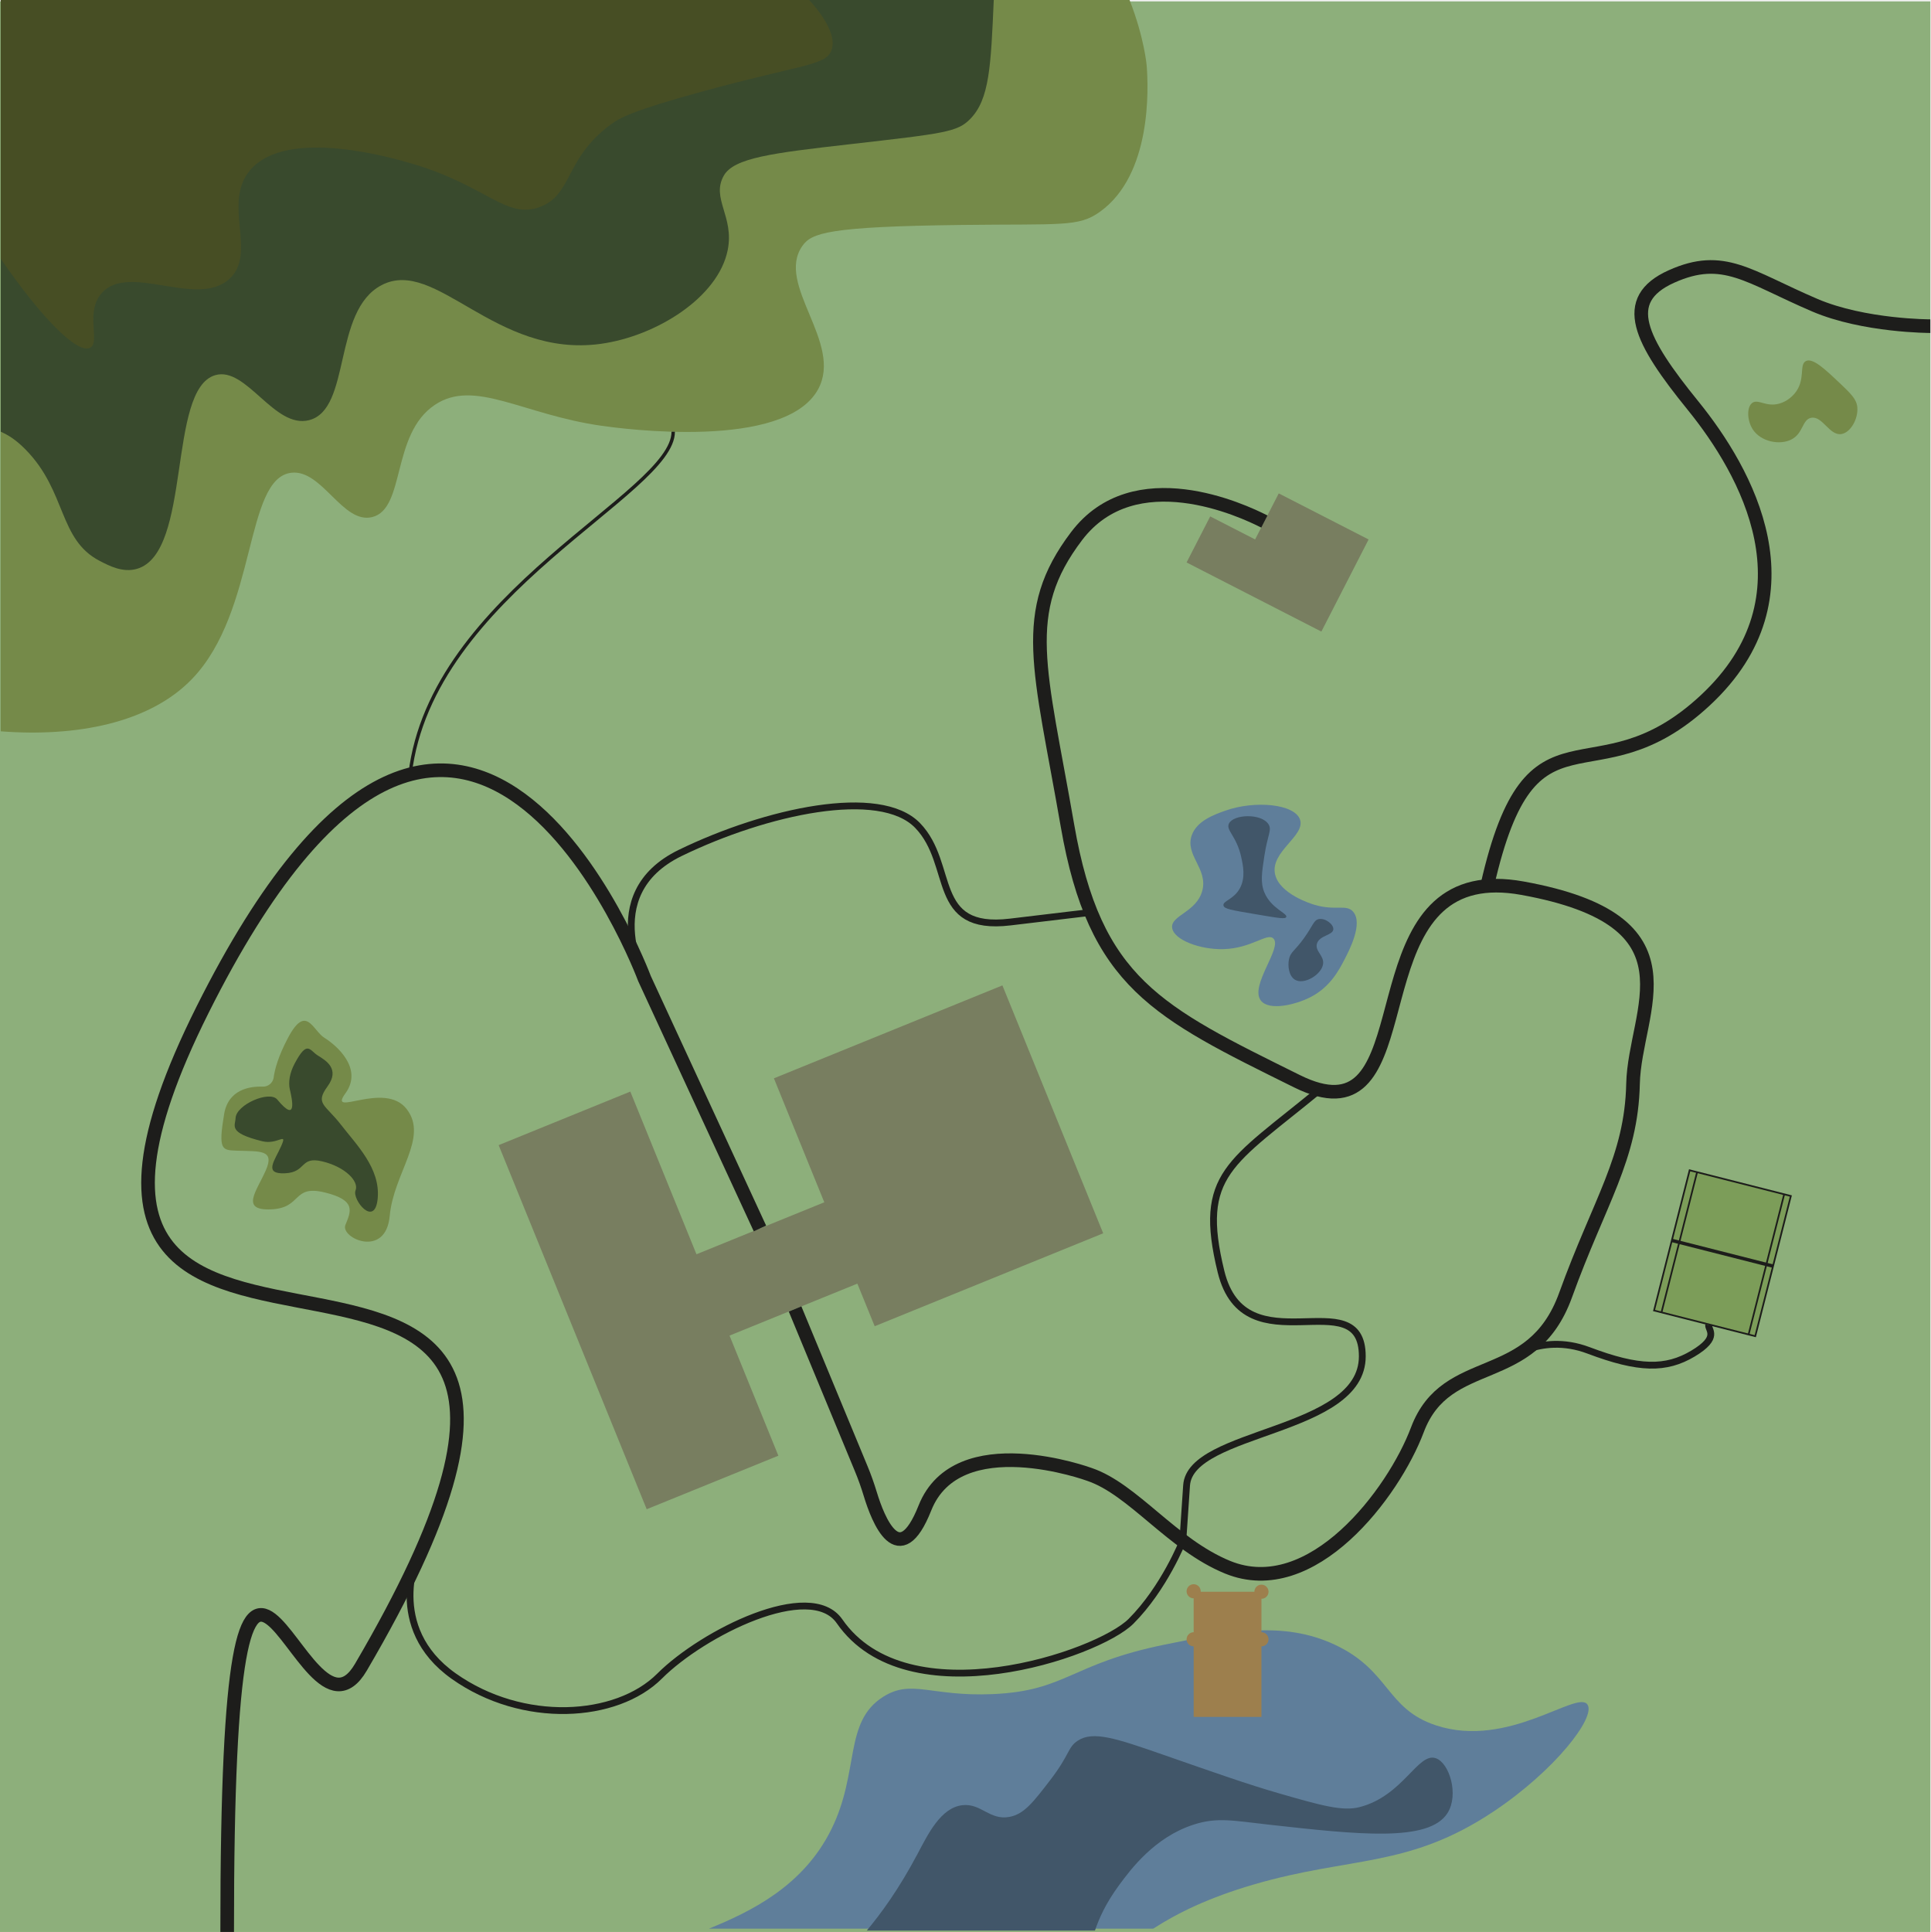
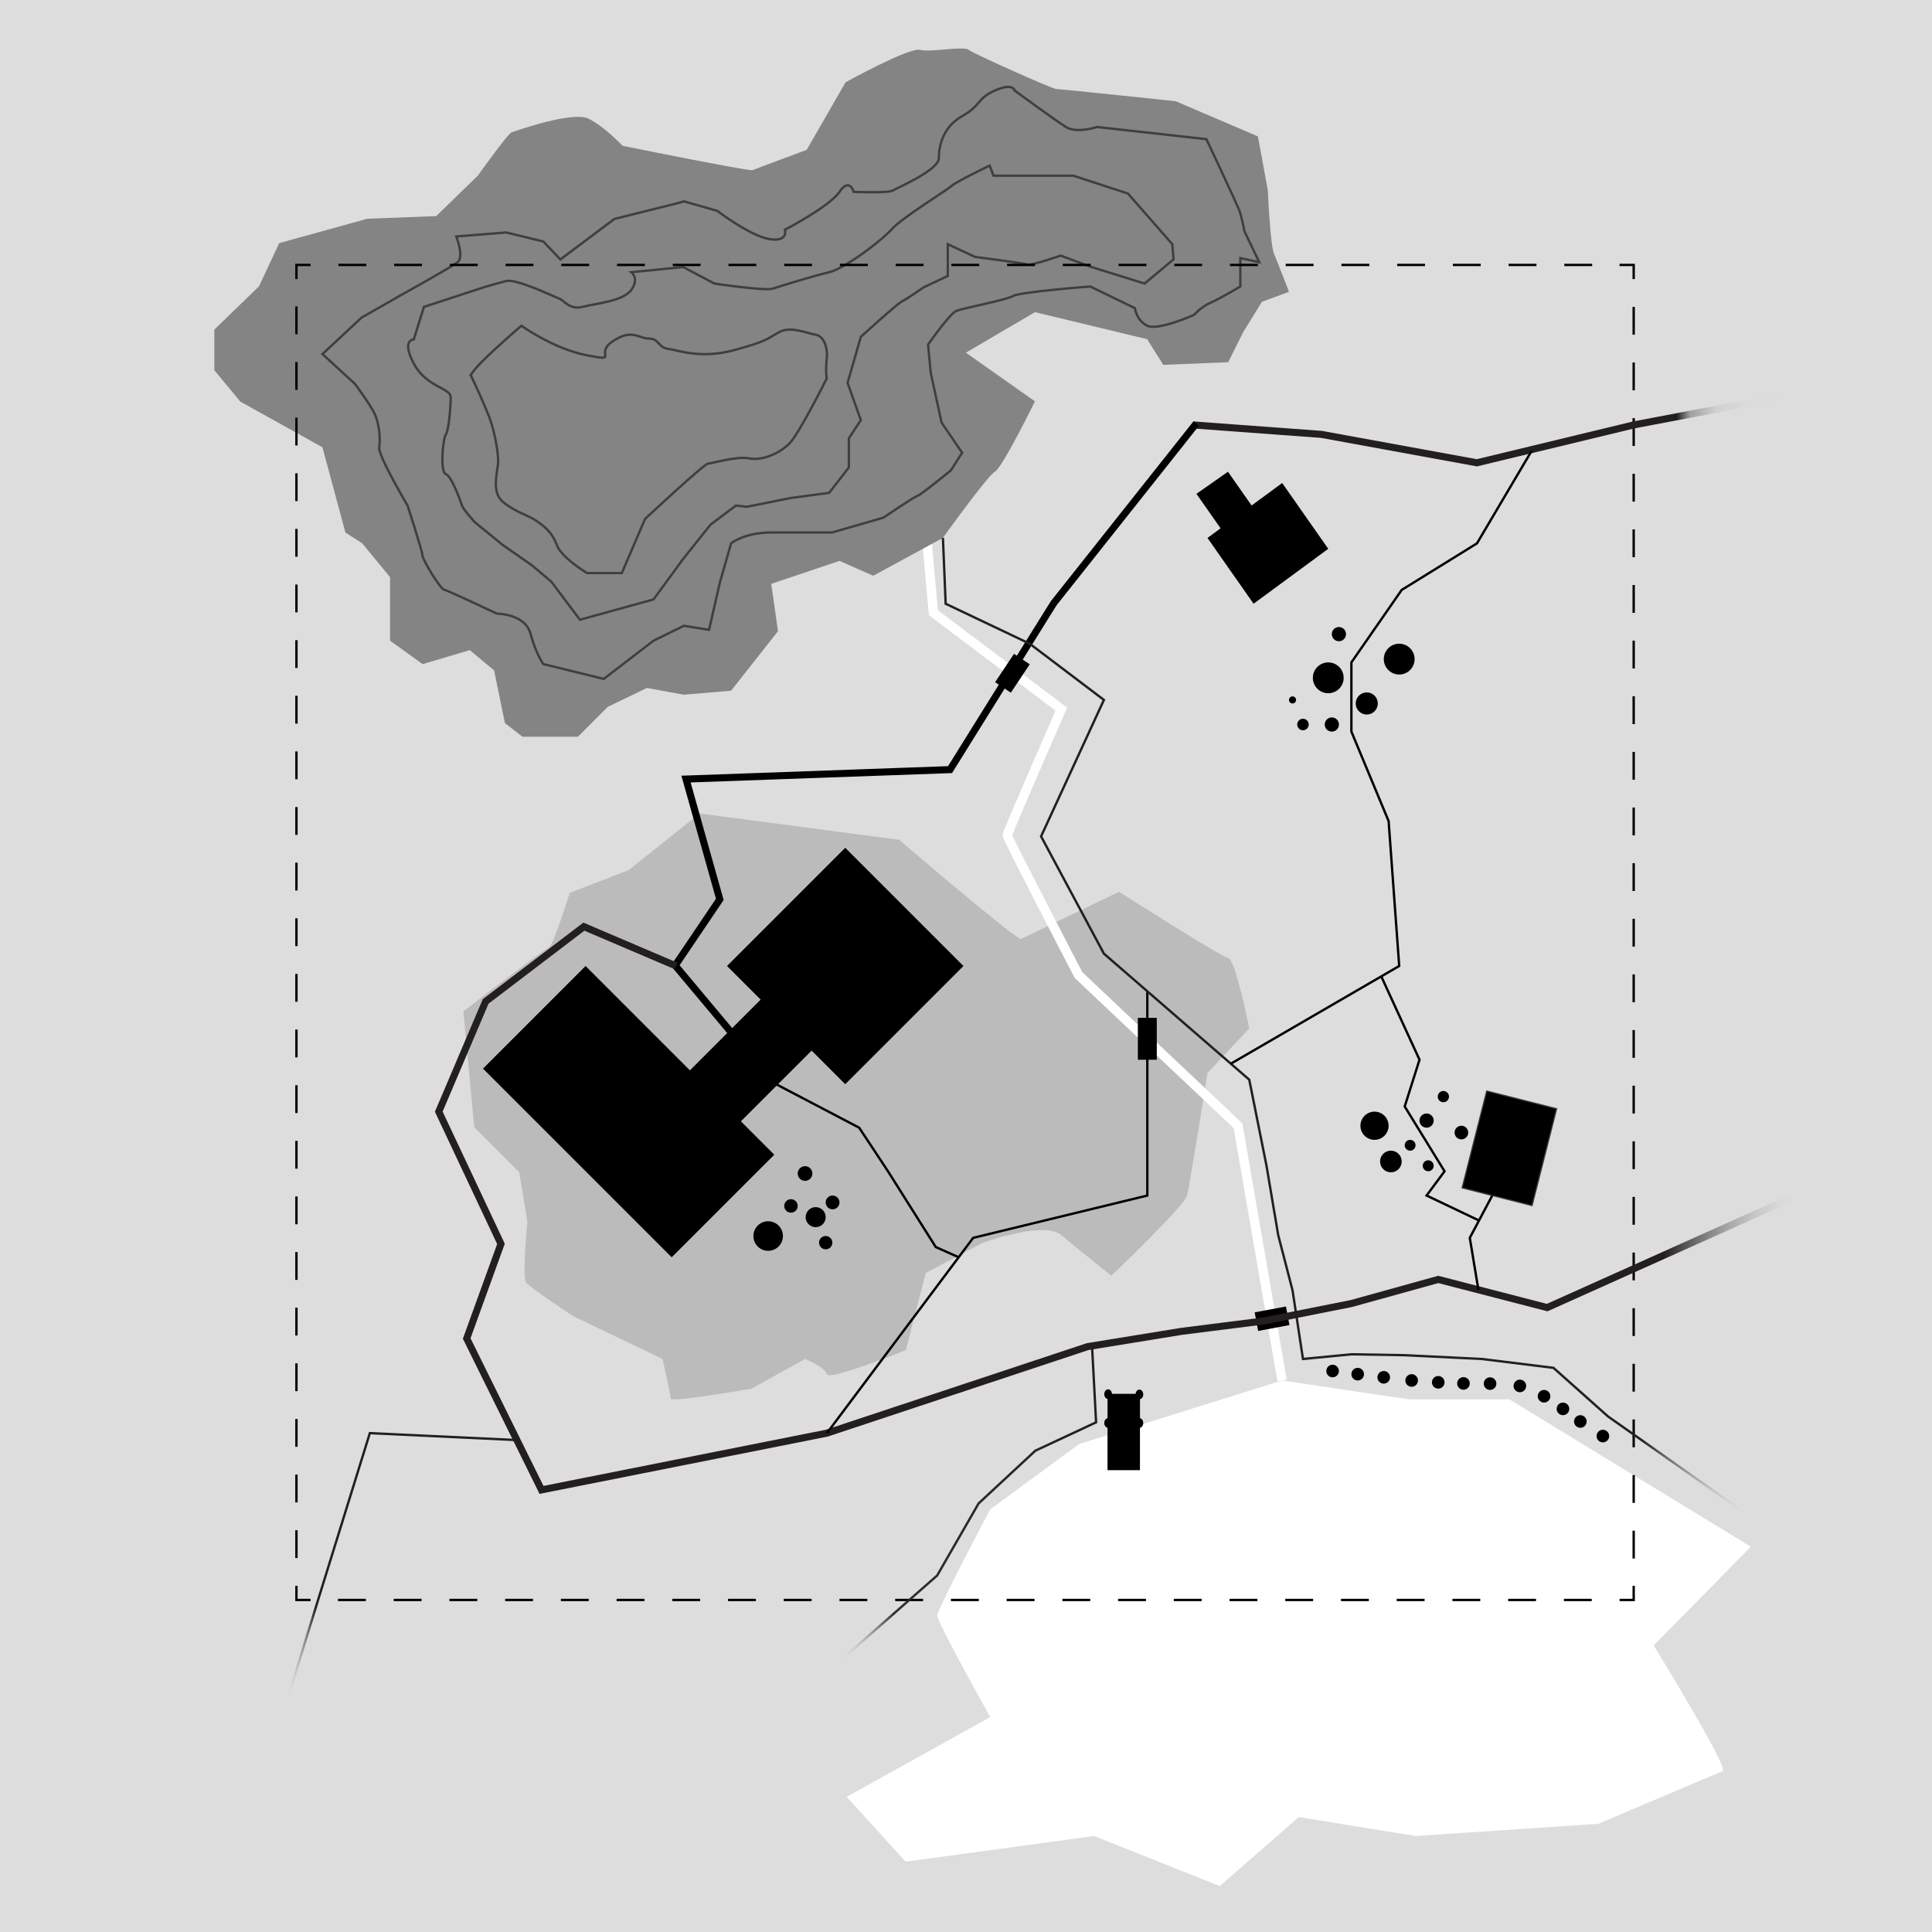
- <svg xmlns="http://www.w3.org/2000/svg" id="Layer_2" data-name="Layer 2" viewBox="0 0 566.93 567.35">
+ <svg xmlns="http://www.w3.org/2000/svg" id="Layer_2" data-name="Layer 2" viewBox="0 0 821.03 821.03">
  <defs>
    <style>
      .cls-1 {
-         fill: #415669;
+         stroke: url(#linear-gradient-2);
      }

-       .cls-1, .cls-2, .cls-3, .cls-4, .cls-5, .cls-6, .cls-7, .cls-8 {
+       .cls-1, .cls-2, .cls-3, .cls-4, .cls-5, .cls-6, .cls-7, .cls-8, .cls-9, .cls-10 {
+         fill: none;
+       }
+ 
+       .cls-1, .cls-2, .cls-3, .cls-5, .cls-6, .cls-7, .cls-8, .cls-9, .cls-10 {
+         stroke-miterlimit: 10;
+       }
+ 
+       .cls-11 {
+         stroke: #3f3f3f;
+       }
+ 
+       .cls-11, .cls-4, .cls-12, .cls-13 {
+         stroke-miterlimit: 10;
+       }
+ 
+       .cls-11, .cls-14 {
+         fill: #848484;
+       }
+ 
+       .cls-15, .cls-16, .cls-17, .cls-14, .cls-18 {
        stroke-width: 0px;
      }

+       .cls-15, .cls-12, .cls-13 {
+         fill: #000;
+       }
+ 
      .cls-2 {
-         fill: #758a49;
+         stroke-dasharray: 0 0 11.82 11.82;
+       }
+ 
+       .cls-2, .cls-5, .cls-12, .cls-8, .cls-10 {
+         stroke: #000;
      }

      .cls-3 {
-         fill: #5f7e9a;
+         stroke: url(#linear-gradient-4);
      }

      .cls-4 {
-         fill: #394a2d;
+         stroke: #fff;
+         stroke-width: 4px;
      }

-       .cls-5 {
-         fill: #8daf7b;
+       .cls-6 {
+         stroke: url(#linear-gradient);
+       }
+ 
+       .cls-6, .cls-9, .cls-10 {
+         stroke-width: 3px;
+       }
+ 
+       .cls-16 {
+         fill: #ddd;
+       }
+ 
+       .cls-7 {
+         stroke: url(#linear-gradient-5);
+       }
+ 
+       .cls-12, .cls-13 {
+         stroke-width: .5px;
+       }
+ 
+       .cls-17 {
+         fill: #bbb;
+       }
+ 
+       .cls-8 {
+         stroke-dasharray: 0 0 11.84 11.84;
+       }
+ 
+       .cls-18 {
+         fill: #fff;
+       }
+ 
+       .cls-13 {
+         stroke: #3e3d3b;
      }

      .cls-9 {
-         fill: #7c9d59;
-       }
- 
-       .cls-9, .cls-10, .cls-11, .cls-12, .cls-13 {
-         stroke: #1d1d1b;
-         stroke-miterlimit: 10;
-       }
- 
-       .cls-9, .cls-12 {
-         stroke-width: .5px;
-       }
- 
-       .cls-10 {
-         stroke-width: 4px;
-       }
- 
-       .cls-10, .cls-11, .cls-12, .cls-13 {
-         fill: none;
-       }
- 
-       .cls-11 {
-         stroke-width: 2px;
-       }
- 
-       .cls-6 {
-         fill: #474e24;
-       }
- 
-       .cls-7 {
-         fill: #9d7f4d;
-       }
- 
-       .cls-8 {
-         fill: #787e60;
+         stroke: url(#linear-gradient-3);
      }
    </style>
+     <linearGradient id="linear-gradient" x1="506.88" y1="179.72" x2="788.6" y2="179.72" gradientUnits="userSpaceOnUse">
+       <stop offset=".73" stop-color="#231f20" />
+       <stop offset=".75" stop-color="rgba(39, 35, 36, .58)" stop-opacity=".58" />
+       <stop offset=".79" stop-color="rgba(42, 39, 39, .25)" stop-opacity=".25" />
+       <stop offset=".85" stop-color="rgba(44, 41, 41, .05)" stop-opacity=".05" />
+       <stop offset="1" stop-color="#2d2a2a" stop-opacity="0" />
+     </linearGradient>
+     <linearGradient id="linear-gradient-2" x1="305.82" y1="661.37" x2="466.31" y2="661.37" gradientUnits="userSpaceOnUse">
+       <stop offset=".3" stop-color="#fff" stop-opacity="0" />
+       <stop offset=".46" stop-color="#2b2728" stop-opacity=".96" />
+       <stop offset="1" stop-color="#231f20" />
+     </linearGradient>
+     <linearGradient id="linear-gradient-3" x1="184.82" y1="513.46" x2="771.8" y2="513.46" gradientUnits="userSpaceOnUse">
+       <stop offset=".89" stop-color="#231f20" />
+       <stop offset="1" stop-color="#fff" stop-opacity="0" />
+     </linearGradient>
+     <linearGradient id="linear-gradient-4" x1="400.21" y1="438.9" x2="750.18" y2="438.9" gradientUnits="userSpaceOnUse">
+       <stop offset=".73" stop-color="#231f20" />
+       <stop offset=".85" stop-color="#231f20" />
+       <stop offset="1" stop-color="#fff" stop-opacity="0" />
+     </linearGradient>
+     <linearGradient id="linear-gradient-5" x1="120.24" y1="667.58" x2="219.68" y2="667.58" gradientUnits="userSpaceOnUse">
+       <stop offset="0" stop-color="#fff" stop-opacity="0" />
+       <stop offset=".14" stop-color="#231f20" />
+     </linearGradient>
  </defs>
  <g id="Layer_1-2" data-name="Layer 1">
+     <rect class="cls-16" width="821.03" height="821.03" />
+     <path class="cls-17" d="M433.8,399.09c-5.17-2.3-51.7-42.21-51.7-42.21l-84.81-11.18-30.14,24.07-25.03,9.67s-7.09,22.52-8.81,23.09-36.39,27.28-36.39,27.28l4.61,49.2,19.14,19.17,3.45,21.03s-2.3,23.49-.57,25.79,20.11,14.36,20.11,14.36l37.91,18.16s3.45,15.16,3.45,16.88,34.4-4.29,34.4-4.29l22.7-12.59s8.46,3.48,9.29,6.45,33.56-10.24,33.56-10.24l8.44-32.74,23.74-12.64s26.43-9.82,33.89-3.48,21.26,17.26,21.26,17.26c0,0,31.02-29.65,32.17-34.07s8.68-52.1,8.68-52.1l17.74-18.92s-5.84-29.33-8.95-29.91-46.4-28.15-46.4-28.15l-41.74,20.11Z" />
+     <path class="cls-4" d="M544.84,586.65l-18.74-108.25-67.79-64.06s-30.26-58.21-30.26-59.36,22.98-53.62,22.98-53.62l-54.38-40.98-3.26-36.51" />
+     <rect class="cls-13" x="620.19" y="472.66" width="42.48" height="30.67" transform="translate(10.65 989.67) rotate(-75.76)" />
+     <path class="cls-18" d="M744.06,657.31l-102.63-62.62h-42.63l-53.96-8.04-86.21,27-37.82,27.77s-22.5,42.31-22.5,45.18,22.5,43.09,22.5,43.09l-60.99,33.89,25.03,27.57,80.09-10.91,53.43,21.26,33.56-29.3,49.73,8.04,77.55-5.17s49.98-21.26,52.85-22.4-29.3-53.43-29.3-53.43l41.28-41.94Z" />
+     <path class="cls-12" d="M485.58,604.73c0,.99-.62,1.8-1.39,1.8v18h-13.28v-18c-.77,0-1.39-.81-1.39-1.8s.62-1.81,1.39-1.81v-8.65c-.77,0-1.39-.81-1.39-1.8s.62-1.81,1.39-1.81,1.38.81,1.38,1.81c0,.03,0,.08,0,.11h10.53c0-1,.62-1.81,1.38-1.81s1.39.81,1.39,1.81-.62,1.8-1.39,1.8v8.53c.77,0,1.39.81,1.39,1.81Z" />
    <g>
-       <rect class="cls-5" y=".41" width="566.93" height="566.93" />
-       <polygon class="cls-8" points="294.4 289.37 324 362.17 256.89 389.46 251.8 376.95 214.26 392.21 228.6 427.48 189.93 443.2 146.45 336.28 185.12 320.55 204.55 368.33 242.09 353.06 227.29 316.66 294.4 289.37" />
-       <g>
-         <rect class="cls-9" x="490.53" y="346.79" width="30.67" height="42.48" transform="translate(106.08 -113.13) rotate(14.24)" />
-         <line class="cls-13" x1="491" y1="364.26" x2="520.72" y2="371.81" />
-         <line class="cls-12" x1="498.42" y1="344.23" x2="487.97" y2="385.4" />
-         <line class="cls-12" x1="524" y1="350.72" x2="513.55" y2="391.9" />
-       </g>
-       <path class="cls-2" d="M322.99,62.23c-6.25,4.46-11.02,3.48-40.59,3.83-39.15.47-44.05,2.35-46.73,6.13-8.04,11.37,12.07,28.47,4.6,42.13-9.84,17.98-57.45,11.59-63.57,10.72-23.17-3.27-37.41-13.95-49.03-6.12-12.85,8.65-8.51,30.52-18.38,32.93-8.67,2.12-14.7-14.09-23.74-13.02-13.8,1.63-9.96,40.58-29.11,60.51-12.55,13.07-34.17,17.11-56.22,15.42V0h331.53c4.41,11.32,5.03,19.34,5.03,19.34.49,6.35,1.58,31.96-13.79,42.89Z" />
-       <path class="cls-3" d="M438.65,531.96c-25.08,16.72-41.82,13.08-70.47,21.45-13.12,3.84-22.25,8.29-29.47,12.95h-130.48c12.37-5.04,27.62-12.47,35.87-29.04,8.48-17.02,3.57-31.65,15.32-39.06,8.33-5.26,14.09.02,32.17-.77,21.62-.94,22.78-8.91,50.55-14.55,19.29-3.92,34.63-7.03,49.79,0,16.36,7.59,15.04,18.89,29.87,23.75,21.26,6.96,41.43-10.53,44.43-6.13,2.53,3.71-9.56,19.39-27.58,31.4Z" />
-       <path class="cls-7" d="M372.56,481.4c0,1.14-.93,2.07-2.08,2.07v20.72h-19.91v-20.72c-1.15,0-2.08-.93-2.08-2.07s.93-2.08,2.08-2.08v-9.95c-1.15,0-2.08-.93-2.08-2.07s.93-2.08,2.08-2.08,2.07.93,2.07,2.08c0,.04,0,.09-.01.13h15.78c0-1.15.93-2.08,2.07-2.08s2.08.93,2.08,2.08-.93,2.07-2.08,2.07v9.82c1.15,0,2.08.93,2.08,2.08Z" />
-       <polygon class="cls-8" points="401.95 158.42 388.08 185.47 348.49 165.17 355.43 151.65 368.62 158.41 375.56 144.89 401.95 158.42" />
-       <path class="cls-10" d="M66.72,567.34c-.06-171.76,21.4-47.27,39.27-77.74,105.11-179.32-122.93-40.22-46.53-193.02,76.41-152.81,129.83-9.2,129.83-9.2l33.9,73.37" />
-       <path class="cls-10" d="M233.51,384.39c6.49,15.7,15.6,37.71,19.41,46.87,1.03,2.47,1.92,5,2.7,7.57,2.25,7.39,8.43,23.13,16.01,4.03,9.57-24.13,48.32-9.89,48.32-9.89,12.91,4.37,24.27,20.58,40.58,27.26,24.77,10.13,48.76-21.78,55.74-40.34,8.6-22.87,33.57-12,43.53-39.57,9.96-27.57,19.33-40.21,19.81-62.04s20.4-47.87-32.45-57.45c-5.62-1.02-10.32-.95-14.3-.04-33.46,7.65-15.33,74.86-51.95,56.72-40.98-20.3-59.36-28.72-67.4-75.06s-14.31-62.62,2.68-85.02c16.95-22.34,48.69-7.59,55.15-4.27" />
-       <path class="cls-10" d="M436.84,259.86c13.05-57.26,31.05-23.56,63.99-54.2s11.94-67.4-3.6-86.55-21.67-31.02-6.35-37.91,22.55.06,42.13,8.43c14.46,6.17,33.91,6.15,33.91,6.15" />
-       <path class="cls-11" d="M190.2,289.37s-15.68-26.65,9.6-38.91c25.28-12.26,58.6-19.53,69.7-8.04,11.11,11.49,3.49,31.17,27.19,28.34l23.7-2.83" />
-       <path class="cls-11" d="M441.28,400.2s10.56-9.21,25.29-3.64c14.73,5.57,22.72,5.67,30.65.93,8-4.78,4.39-6.95,4.59-8.41" />
-       <path class="cls-11" d="M122.81,456.23s-9.83,21.61,10.43,35.97,47.84,12.64,60.48,0,44.26-28.48,52.85-16.09c19.91,28.72,75.83,9.77,85.6,0s15.22-23.62,15.22-23.62l1.1-16.28c1.1-16.28,51.61-15.32,51.61-37.91s-34.47,3.83-41.5-24.89c-7.03-28.72,2.82-31.79,28.99-53.37" />
-       <path class="cls-13" d="M120.43,227.4c6.23-53.29,77.32-82.43,77.29-100.61" />
-       <path class="cls-4" d="M291.86,0c-.84,19.44-1.26,29.17-6.9,34.92-3.78,3.86-7.48,4.25-35.61,7.46-22.49,2.57-33.79,3.96-36.77,9.19-3.8,6.69,3.11,11.98,1.15,21.83-2.78,13.98-21.04,25.35-37.34,27.58-31.05,4.24-48.37-25.61-64.34-17.24-14.44,7.58-8.81,36.45-21.26,39.64-10.25,2.64-18.41-15.87-27.57-13.21-14.2,4.12-6.72,52.11-22.98,56.87-4.12,1.21-8.1-.84-10.91-2.3-12.24-6.3-9.67-20.38-21.83-32.74-2.91-2.95-5.15-4.28-7.28-5.22V0h291.64Z" />
-       <path class="cls-6" d="M244.18,14.81c-1.71,4.47-8.5,4.02-37.92,12.06-20.87,5.71-24.36,7.82-27,9.77-13.41,9.93-11.06,20.5-20.68,24.13-9.9,3.73-15.7-6.24-37.34-12.64-5.48-1.62-36.75-10.88-47.68,1.72-8.47,9.77,2.22,24.66-6.32,32.17-9.6,8.45-29.36-4.91-37.34,4.02-5.04,5.64-.3,14.5-3.45,16.09-3.87,1.95-14.81-9.5-26.23-26.14V0h237.45c5.14,5.72,7.93,11.08,6.51,14.81Z" />
-       <path class="cls-1" d="M425.14,532.4c-5.43,8.65-26.17,6.35-52.28,3.45-10.65-1.18-15.38-2.3-22.41,0-11.33,3.71-18.25,12.93-21.83,17.81-3.98,5.45-5.79,9.64-7.04,13.27h-67.01c4.18-5.03,9.34-12.03,14.88-22.46,3.06-5.76,6.81-13.64,13.22-14.36,5.46-.62,7.97,4.51,13.78,3.44,4.3-.78,7.01-4.32,12.07-10.91,5.79-7.55,5-9.5,8.04-11.49,4.47-2.93,11.28-.65,24.7,4.02,16.21,5.64,25.03,8.77,34.47,11.49,12.31,3.55,18.57,5.3,23.55,4.02,12.84-3.29,17.15-16.18,22.41-14.36,4,1.38,6.83,10.68,3.45,16.08Z" />
-       <path class="cls-3" d="M353.11,261.51c-1.62,6.36-9.34,7.29-8.86,10.95.46,3.55,8.23,6.46,15.12,6.26,8.27-.24,12.76-4.88,14.6-3.13,2.8,2.66-7.07,13.87-3.65,18.25,2.4,3.07,10.13,1.26,14.6-1.04,5.75-2.96,8.31-7.88,9.91-10.95,1.45-2.79,5.53-10.62,2.61-14.08-2-2.38-5.19-.19-11.47-2.09-.96-.29-10.11-3.16-11.47-8.86-1.59-6.7,8.99-11.36,7.3-16.16-1.63-4.63-13.34-5.65-21.9-2.61-3.32,1.18-8.42,2.99-9.91,7.3-2,5.81,4.78,9.68,3.13,16.16Z" />
-       <path class="cls-1" d="M364.53,251.66c.53,2.38,1.35,6.05-.4,9.22-1.8,3.27-5.04,3.67-4.81,5.01.18,1.02,2.13,1.34,9.62,2.61,6.7,1.13,8.53,1.45,8.82.8.47-1.09-4.44-2.49-6.41-7.21-1.21-2.89-.78-5.73,0-10.82.94-6.18,2.27-7.55,1.2-9.22-2.07-3.25-10.26-2.99-11.62-.2-.96,1.97,2.23,3.61,3.61,9.82Z" />
-       <path class="cls-1" d="M382.97,275.51c-2.76,3.82-3.96,4.01-4.41,6.21-.41,2.04,0,4.97,1.8,6.01,2.69,1.55,7.76-1.53,8.22-4.61.37-2.49-2.45-3.8-1.8-6.01.72-2.47,4.69-2.41,4.81-4.21.1-1.44-2.3-3.33-4.21-3.01-1.58.27-1.71,1.87-4.41,5.61Z" />
-       <path class="cls-2" d="M540.27,112.46c-4.25-4.03-7.87-7.45-9.89-6.43-2.09,1.06.02,5.56-3.29,9.5-.39.47-1.99,2.31-4.58,3.01-3.88,1.05-6.18-1.49-7.89-.22-1.69,1.25-1.5,5.21.14,7.75,2.36,3.67,7.99,4.76,11.42,2.96,3.49-1.84,3.08-5.83,5.75-6.34,3.32-.63,5.35,5.29,8.84,4.78,2.73-.4,5.07-4.52,4.7-7.99-.25-2.29-1.9-3.9-5.19-7.02Z" />
-       <path class="cls-2" d="M80.39,316.38c-.22,1.59-1.6,2.77-3.21,2.72-3.9-.13-10.15.84-11.36,8.09-1.78,10.66-.61,10.56,3.83,10.72,6.7.24,11.11-.38,8.43,5.74s-7.66,11.87,1.53,11.49,6.13-7.28,15.7-4.98,7.66,5.74,6.13,9.57,11.87,9.96,13.02-2.68,11.49-22.93,4.98-31.36-23.37,2.75-18.01-4.59-2.68-14.19-6.13-16.32-5.36-10.13-10.72,0c-2.85,5.39-3.87,9.19-4.2,11.57Z" />
-       <path class="cls-4" d="M85.15,320.01c.6,2.63,2.29,10.14-3.73,2.87-2.27-2.74-12.07,1.52-12.23,5.46-.1,2.3-2.3,4.31,7.85,6.8,4.56,1.12,7.45-2.93,5.57,1.36s-5.36,8.32,1.07,8.05,4.29-5.1,11-3.49,10.82,5.85,9.74,8.53,5.71,11.15,6.51,2.3-6.26-15.74-10.82-21.64-7.68-6.07-3.93-11.2-.44-7.61-2.85-9.1-3.04-4.7-6.8,2.39c-1.45,2.73-1.9,5.45-1.39,7.66Z" />
+       <polygon class="cls-15" points="564.46 233.22 532.72 256.57 513.14 228.61 544.88 205.26 564.46 233.22" />
+       <rect class="cls-15" x="513.75" y="203.02" width="16.37" height="23.67" transform="translate(-28.85 338.23) rotate(-35)" />
    </g>
+     <g>
+       <rect class="cls-15" x="323.68" y="374.99" width="71.04" height="71.04" transform="translate(-185.07 374.23) rotate(-45)" />
+       <rect class="cls-15" x="289" y="434.56" width="61.66" height="30.64" transform="translate(-224.44 357.92) rotate(-45)" />
+       <rect class="cls-15" x="236.32" y="415.71" width="61.66" height="113.4" transform="translate(-255.8 327.27) rotate(-45)" />
+     </g>
+     <path class="cls-14" d="M101.98,170.58l35.04,19.49,9.77,36.23,7.15,4.61,11.81,14.35v27l13.85,9.97,20.04-5.95,10.34,8.62,4.6,22.4,7.47,5.79h23.55l12.64-12.69,16.66-8.04,15.76,2.87,20.03-1.72,19.93-25.28-2.87-20.11,28.99-9.77,14.36,6.32,29.6-16.09s18.96-26.43,22.12-28.15,17-29.87,17-29.87l-29.35-20.68,29.35-17.23,47.67,11.49,6.86,10.91,27.59-1.13,6.3-12.66,8.04-13,11.49-4.24s-4.6-12.06-6.32-16.09-2.65-27-2.65-27l-4.24-22.98-34.95-14.94s-48.92-5.17-50.65-5.17-35.04-14.94-37.34-16.66-16.09,1.15-20.68,0-31.6,13.79-31.6,13.79l-16.54,28.72s-21.69,8.04-22.97,8.62-55.27-10.34-55.27-10.34c0,0-7.47-8.04-14.36-11.49s-31.02,5.17-32.74,5.74-14.36,18.38-14.36,18.38l-17.71,17.23-29.39,1.15-37.34,10.34-8.62,18.38-18.96,18.38v17.23l10.91,13.21Z" />
+     <path class="cls-11" d="M169.77,125.77l-16.09,9.19-16.66,15.51,13.79,12.64s6.89,9.19,8.62,13.21,2.3,10.26,1.72,13.75,12.06,24.78,12.06,24.78c0,0,6.32,19.49,6.32,21.21s7.47,14.11,9.19,14.52,22.4,10.18,22.4,10.18c0,0,12.06,0,14.36,8.62s5.42,12.84,5.42,12.84l25.66,6.29,21.2-16.26,12.89-6.32,10.67,1.72,4.6-20.11,4.77-16.64s5.57-4.61,17.06-4.61h25.85l21.83-6.32s12.64-8.62,14.36-9.19,14.32-10.91,14.32-10.91l4.76-7.47-8.73-12.81-4.6-21.08-1.15-12.06s9.19-13.21,12.06-14.36,21.26-4.6,24.13-6.32,32.74-4.02,32.74-4.02l18.96,9.19s.64,5.17,5.2,7.47,19.96-4.6,19.96-4.6c0,0,2.98-3.45,7.01-5.17s12.64-6.89,12.64-6.89v-12.06l8.04,1.72-6.32-13.21s-1.15-6.32-2.3-9.19-13.82-29.87-13.82-29.87l-46.5-5.17s-8.62,2.87-13.21,0-21.83-15.51-21.83-15.51c0,0-.57-3.45-8.33,0s-5.8,6.32-13.96,10.91-9.88,12.64-9.88,17.81-17.81,12.64-19.53,13.79-16.66.57-16.66.57c0,0-1.76-6.32-6.05,0s-23.2,16.09-23.2,16.09c0,0,1.67,5.17-6.37,4.02s-22.4-12.06-22.4-12.06l-14.11-4.02-4.17,1.15-25.38,6.32-22.98,17.23-7.22-7.63-15.76-3.86-21.26,1.72s3.45,8.62.57,10.91-24.7,14.36-24.7,14.36Z" />
+     <path class="cls-11" d="M205.49,122.13l-25.34,8.29-4.31,13.81s-5.39.04,0,10.26,15.81,10.22,15.72,14.53-.87,14.02-2.1,15.63-2.55,15.88,0,16.83,6.32,11.74,6.86,13.36,5.39,7.01,5.39,7.01l11.86,9.7,12.4,8.63,8.32,7.01,12.16,16.17,31.27-8.63,12.63-17.25,11.63-14.56,10.78-8.09,4.58.54,18.6-3.73,16.42-2.2,8.37-10.78v-12.4l5.1-7.71-5.64-15.84,5.64-19.58s15.38-14.02,17.54-15.09,9.16-5.93,9.16-5.93l10.24-4.85v-13.48l11.59,5.39s20.75,2.7,22.37,3.23,14.02-3.77,14.02-3.77l13.08,4.85,22.59,7.01,12.28-10.24-.5-6.47-18.87-21.53-23.18-7.58h-33.96l-1.62-4.31s-14.56,7.01-16.17,8.63-21.02,13.48-25.34,18.33-19.98,16.77-26.7,18.36-20.74,5.9-23.97,6.98-24.8-2.16-24.8-2.16l-13.24-7.01-22.06,2.19s3.51,2.67,0,7.52-15.37,5.8-20.76,7.21-8.09-2.9-9.7-3.44-18.33-8.63-22.64-7.55-9.7,2.7-9.7,2.7Z" />
+     <path class="cls-11" d="M200.19,159.76c1.1,2.19,5.48,11.64,7.67,17.32s3.83,14.44,3.83,18.82-3.29,13.14,2.19,17.52,10.4,5.48,13.69,7.67,7.05,4.96,9,10.42,12.9,12.03,12.9,12.03h14.78l9.86-23s25.19-23.54,26.83-23.54,12.05-3.29,17.52-2.19,13.06-2.19,17.21-6.57,15.65-27.38,15.65-27.38c0,0-.55-3.29,0-8.21s-1.21-9.86-4.71-10.4-10.62-3.83-15.55-1.1-4.93,3.83-19.16,7.67c-14.24,3.83-23.54,0-27.92-.55s-3.81-4.38-8.2-4.38-7.13-4.38-15.34,1.1,3.29,8.76-10.95,6.02c-14.24-2.74-27.92-12.59-27.92-12.59,0,0-22.45,19.16-21.35,21.35Z" />
+     <g>
+       <polyline class="cls-5" points="694.26 673.93 694.26 679.93 688.26 679.93" />
+       <line class="cls-8" x1="676.43" y1="679.93" x2="137.9" y2="679.93" />
+       <polyline class="cls-5" points="131.98 679.93 125.98 679.93 125.98 673.93" />
+       <line class="cls-2" x1="125.98" y1="662.11" x2="125.98" y2="124.5" />
+       <polyline class="cls-5" points="125.98 118.59 125.98 112.59 131.98 112.59" />
+       <line class="cls-8" x1="143.82" y1="112.59" x2="682.35" y2="112.59" />
+       <polyline class="cls-5" points="688.26 112.59 694.26 112.59 694.26 118.59" />
+       <line class="cls-2" x1="694.26" y1="130.41" x2="694.26" y2="668.02" />
+     </g>
+     <circle class="cls-15" cx="342.12" cy="498.7" r="3.12" />
+     <circle class="cls-15" cx="336.13" cy="512.48" r="2.87" />
+     <circle class="cls-15" cx="326.44" cy="525.27" r="6.28" />
+     <circle class="cls-15" cx="350.89" cy="528.09" r="2.83" />
+     <circle class="cls-15" cx="353.82" cy="510.99" r="2.93" />
+     <circle class="cls-15" cx="346.63" cy="517.24" r="4.26" />
+     <circle class="cls-15" cx="606.94" cy="495.41" r="2.33" />
+     <circle class="cls-15" cx="606.25" cy="476.21" r="3.02" />
+     <circle class="cls-15" cx="584.12" cy="478.4" r="5.99" />
+     <circle class="cls-15" cx="599.25" cy="486.7" r="2.3" />
+     <circle class="cls-15" cx="591.08" cy="493.59" r="4.6" />
+     <circle class="cls-15" cx="621.04" cy="481.3" r="2.9" />
+     <circle class="cls-15" cx="613.38" cy="466.02" r="2.39" />
+     <circle class="cls-15" cx="566.31" cy="582.63" r="2.68" />
+     <circle class="cls-15" cx="576.97" cy="583.97" r="2.68" />
+     <circle class="cls-15" cx="588.03" cy="585.31" r="2.68" />
+     <circle class="cls-15" cx="599.9" cy="586.65" r="2.68" />
+     <circle class="cls-15" cx="611.2" cy="587.43" r="2.68" />
+     <circle class="cls-15" cx="621.92" cy="587.91" r="2.68" />
+     <circle class="cls-15" cx="633.22" cy="587.99" r="2.68" />
+     <circle class="cls-15" cx="645.89" cy="588.97" r="2.68" />
+     <circle class="cls-15" cx="656.17" cy="593.36" r="2.68" />
+     <circle class="cls-15" cx="568.99" cy="269.48" r="3.02" />
+     <circle class="cls-15" cx="594.61" cy="280.1" r="6.55" />
+     <circle class="cls-15" cx="564.46" cy="288.05" r="6.55" />
+     <circle class="cls-15" cx="580.82" cy="298.95" r="4.7" />
+     <circle class="cls-15" cx="565.98" cy="307.89" r="3.02" />
+     <circle class="cls-15" cx="549.28" cy="297.44" r="1.51" />
+     <circle class="cls-15" cx="553.71" cy="307.89" r="2.45" />
+     <polyline class="cls-6" points="506.99 180.58 561.58 184.6 627.62 196.67 694.26 180.58 788.32 162.72" />
+     <polyline class="cls-10" points="313.93 442.53 286.93 410.29 305.89 382.21 291.53 331.08 403.73 327.06 437.2 273.33 447.78 256.35 508.33 180.01" />
+     <rect class="cls-15" x="533.82" y="556.37" width="13.53" height="8.04" transform="translate(-93.95 109.13) rotate(-10.61)" />
+     <polyline class="cls-1" points="306.15 750.44 398.25 669.54 415.87 638.9 439.99 616.49 465.8 604.44 464.08 571.96" />
+     <polyline class="cls-9" points="287.31 410.51 248.12 393.79 206.38 425.58 186.46 472.41 212.89 528.6 198.33 568.81 230.12 633.15 351.41 609.03 359.2 606.44 462.21 572.26 502.22 565.76 537.07 561.36 574.29 553.95 611.2 543.71 657.49 555.68 771.18 504.66" />
+     <polyline class="cls-5" points="487.57 421.27 487.57 508.06 413.57 526.04 351.41 609.03" />
+     <rect class="cls-15" x="478.67" y="437.42" width="17.8" height="8.04" transform="translate(46.13 929.02) rotate(-90)" />
+     <rect class="cls-15" x="422.98" y="282.05" width="14.49" height="8.04" transform="translate(-46.32 485.64) rotate(-56.34)" />
+     <polyline class="cls-3" points="400.71 228.6 401.87 256.57 437.58 273.55 469.12 297.44 442.42 355.43 469.12 405.27 530.89 458.83 538.22 495.41 543.19 524.87 549.28 548.34 553.71 577.52 574.29 575.53 596.95 575.91 629.75 577.52 660.17 581.29 683.36 601.95 749.89 648.82" />
+     <polyline class="cls-5" points="523.05 452.04 594.61 410.51 590.11 348.93 574.29 310.9 574.29 281.5 595.67 250.7 627.66 230.91 650.94 191.51" />
+     <polyline class="cls-7" points="120.72 726.5 157.17 609.03 219.66 611.98" />
+     <polyline class="cls-5" points="628.27 548.12 624.61 526.04 628.52 518.67 634.16 508.06" />
+     <polyline class="cls-5" points="586.99 414.94 603.24 450.34 596.95 470.21 613.88 497.75 606.25 508.06 628.52 518.67" />
+     <polyline class="cls-5" points="323.75 457.57 365.11 479.23 377.36 497.75 397.66 529.95 407.39 534.28" />
+     <circle class="cls-15" cx="664.2" cy="598.72" r="2.68" />
+     <circle class="cls-15" cx="671.59" cy="604.08" r="2.68" />
+     <circle class="cls-15" cx="681.16" cy="610.28" r="2.68" />
  </g>
</svg>
